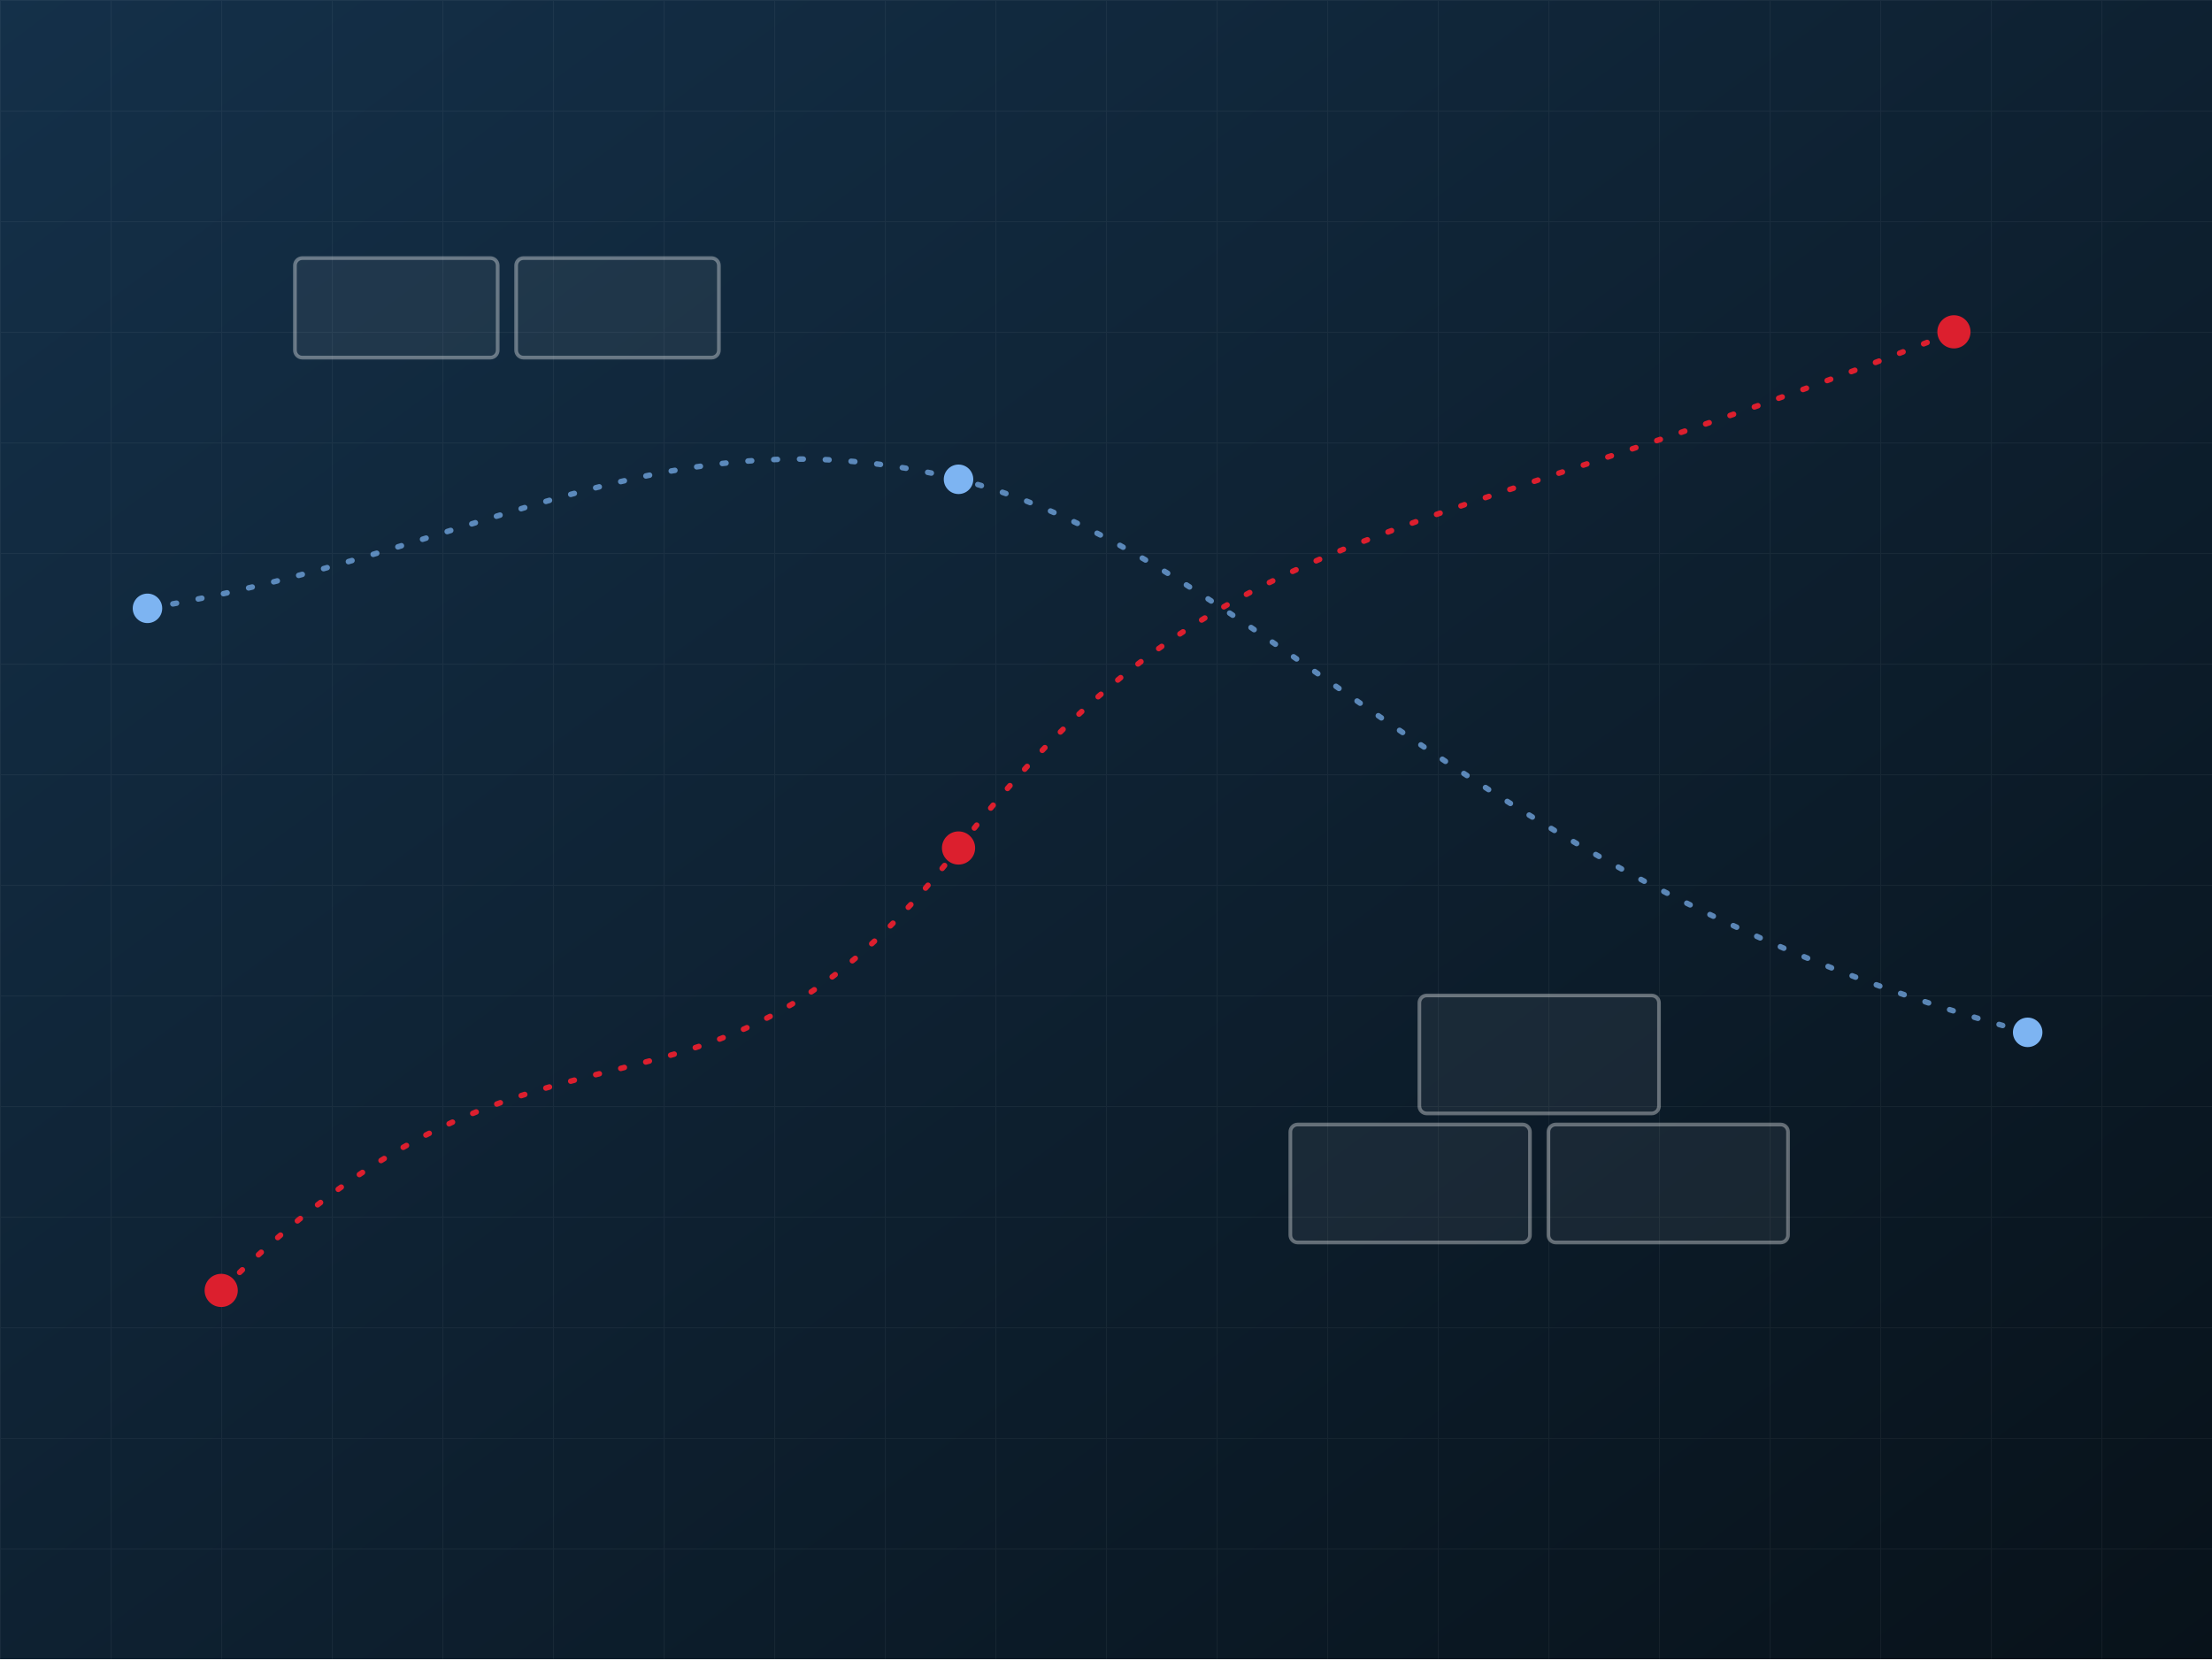
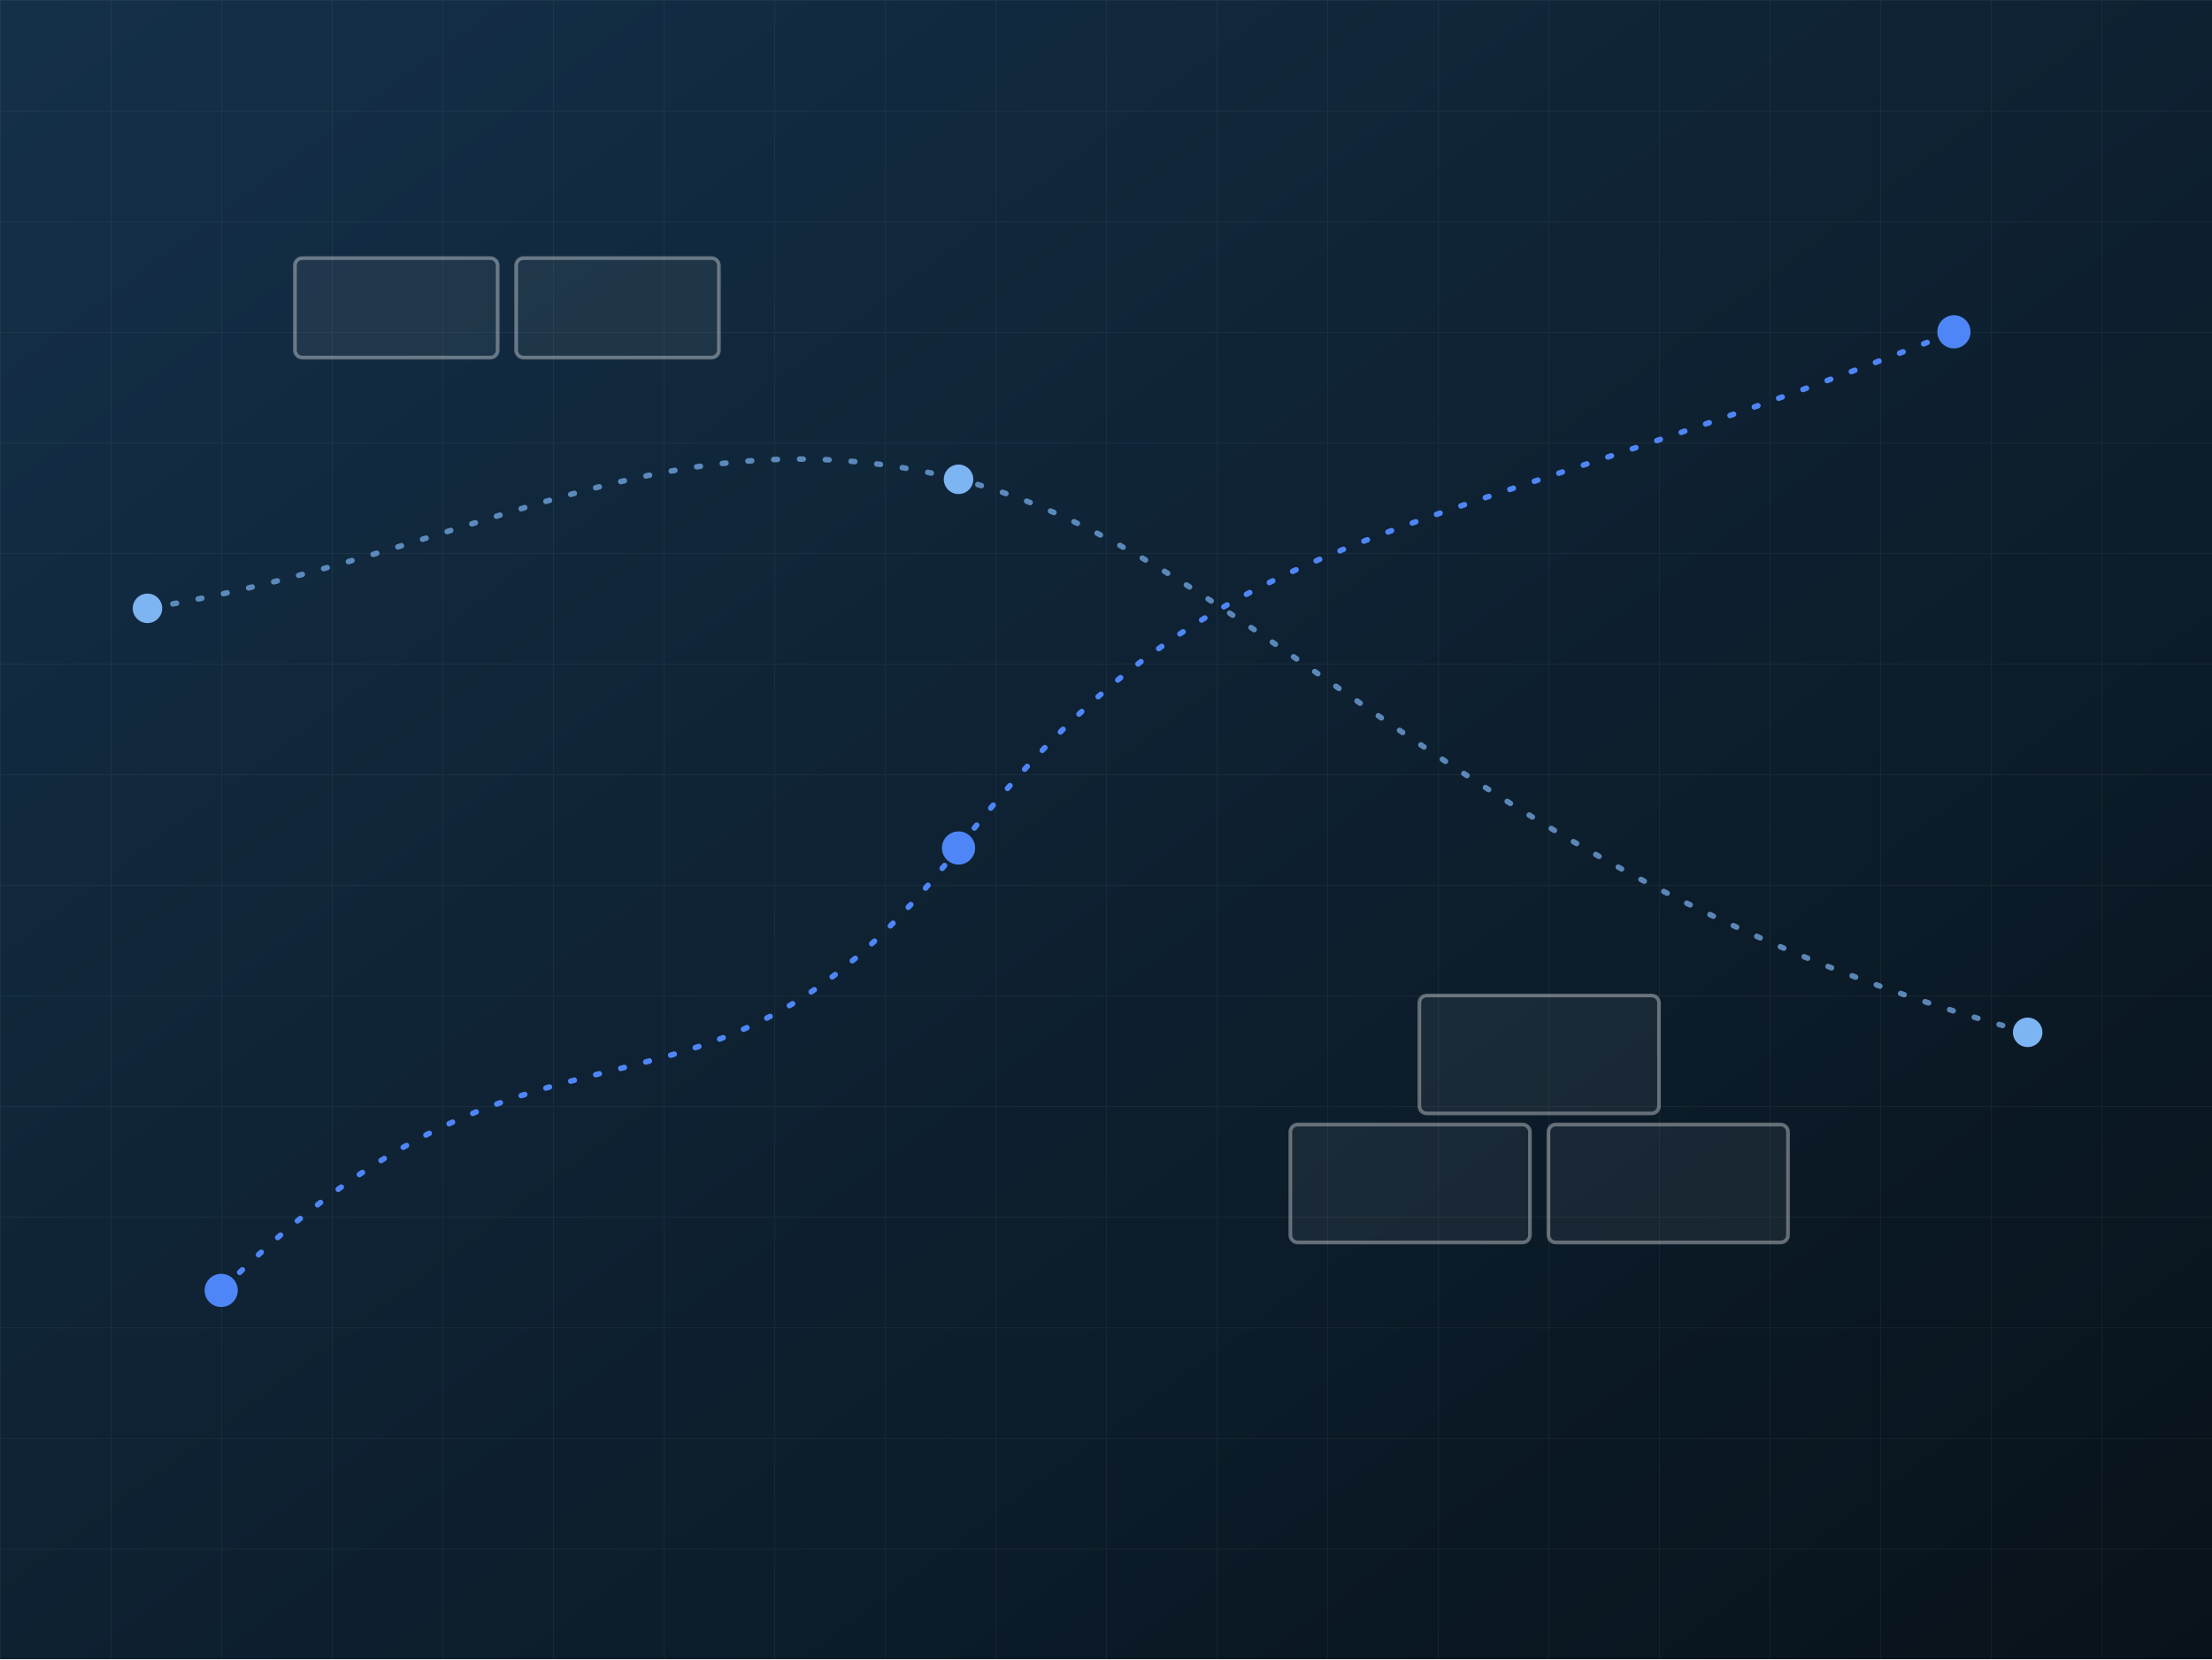
<svg xmlns="http://www.w3.org/2000/svg" viewBox="0 0 1200 900" preserveAspectRatio="xMidYMid slice">
  <defs>
    <linearGradient id="bg" x1="0" y1="0" x2="1" y2="1">
      <stop offset="0" stop-color="#143049" />
      <stop offset="1" stop-color="#08121a" />
    </linearGradient>
    <pattern id="grid" width="60" height="60" patternUnits="userSpaceOnUse">
      <path d="M60 0H0V60" fill="none" stroke="#ffffff" stroke-opacity="0.05" />
    </pattern>
  </defs>
  <rect width="1200" height="900" fill="url(#bg)" />
  <rect width="1200" height="900" fill="url(#grid)" />
-   <g fill="none" stroke="#dc1f2e" stroke-width="3" stroke-linecap="round" stroke-dasharray="2 12">
+   <g fill="none" stroke="#4f86f7" stroke-width="3" stroke-linecap="round" stroke-dasharray="2 12">
    <path d="M120 700C300 520 380 640 520 460S760 300 1060 180" />
    <path d="M80 330C260 300 360 220 520 260S800 480 1100 560" stroke="#7db4f2" stroke-opacity="0.7" />
  </g>
-   <g fill="#dc1f2e">
+   <g fill="#4f86f7">
    <circle cx="120" cy="700" r="9" />
    <circle cx="520" cy="460" r="9" />
    <circle cx="1060" cy="180" r="9" />
  </g>
  <g fill="#7db4f2">
    <circle cx="80" cy="330" r="8" />
    <circle cx="520" cy="260" r="8" />
    <circle cx="1100" cy="560" r="8" />
  </g>
  <g stroke="#ffffff" stroke-opacity="0.35" fill="#ffffff" fill-opacity="0.06" stroke-width="2">
    <rect x="700" y="610" width="130" height="64" rx="4" />
    <rect x="840" y="610" width="130" height="64" rx="4" />
    <rect x="770" y="540" width="130" height="64" rx="4" />
    <rect x="160" y="140" width="110" height="54" rx="4" />
    <rect x="280" y="140" width="110" height="54" rx="4" />
  </g>
</svg>
